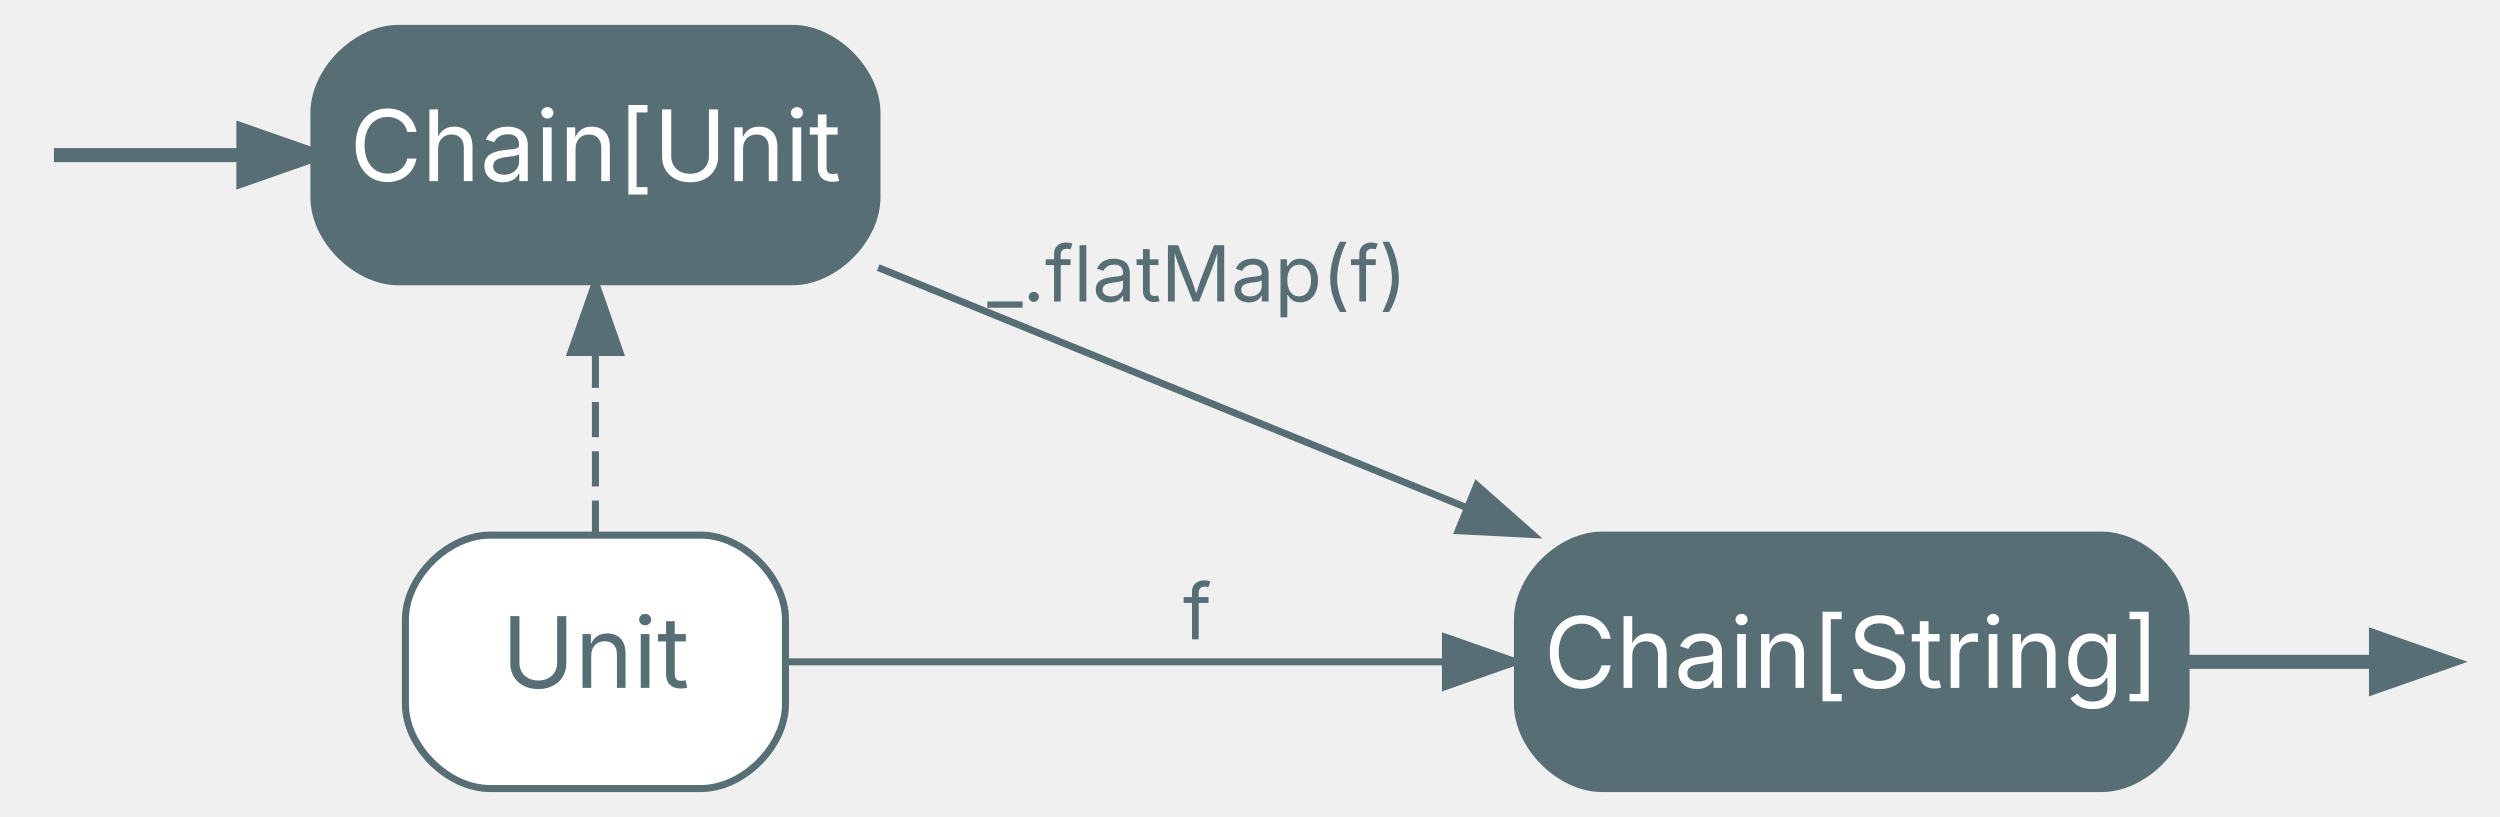
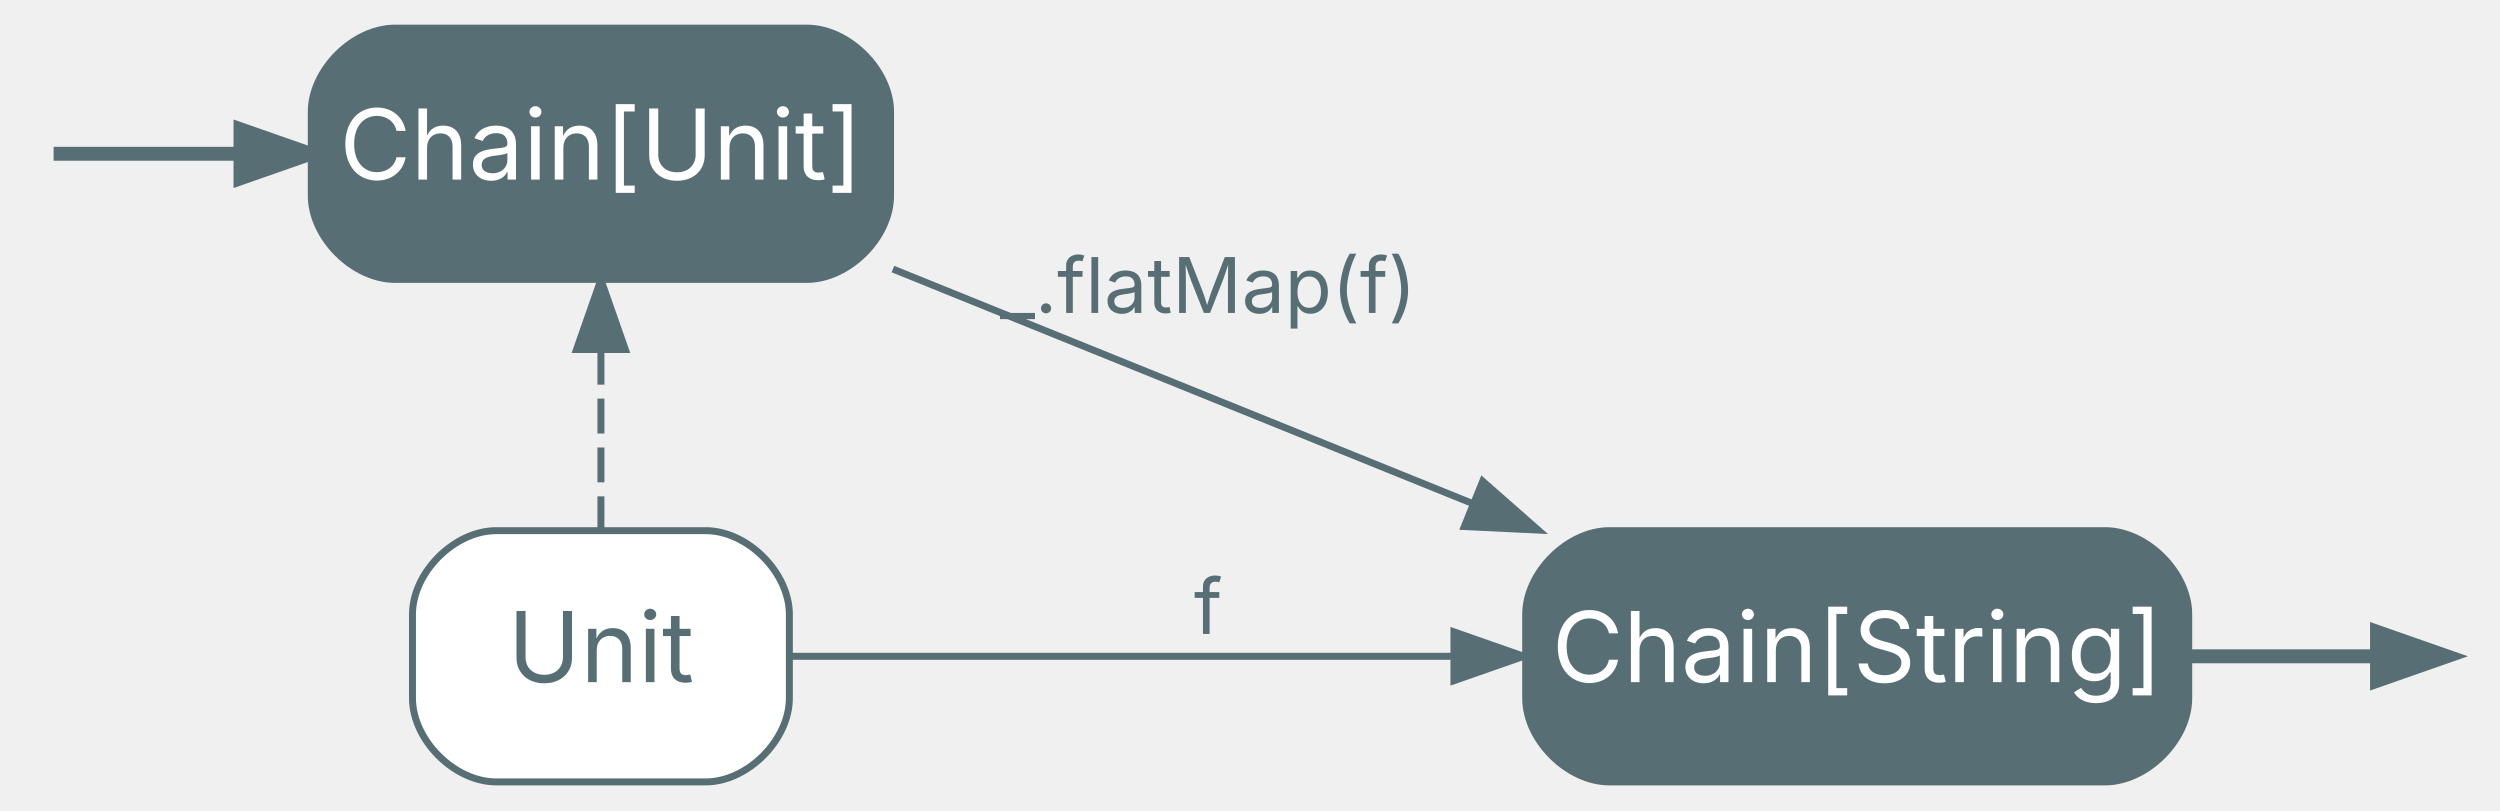
- <svg xmlns="http://www.w3.org/2000/svg" width="355pt" height="116pt" viewBox="0.00 0.00 355.20 116.00">
+ <svg xmlns="http://www.w3.org/2000/svg" width="358pt" height="116pt" viewBox="0.00 0.00 358.20 116.00">
  <g id="graph0" class="graph" transform="scale(1 1) rotate(0) translate(4 112)">
    <g id="node5" class="node start">
-       <path fill="#586e75" stroke="#586e75" d="M108.6,-108C108.6,-108 52.6,-108 52.6,-108 46.6,-108 40.6,-102 40.6,-96 40.6,-96 40.6,-84 40.6,-84 40.6,-78 46.6,-72 52.6,-72 52.6,-72 108.6,-72 108.6,-72 114.6,-72 120.6,-78 120.6,-84 120.6,-84 120.6,-96 120.6,-96 120.6,-102 114.6,-108 108.6,-108" />
-       <text text-anchor="middle" x="80.6" y="-86.3" font-family="Inter,Arial" font-size="14.00" fill="#ffffff">Chain[Unit</text>
+       <path fill="#586e75" stroke="#586e75" d="M111.6,-108C111.6,-108 52.6,-108 52.6,-108 46.6,-108 40.6,-102 40.6,-96 40.6,-96 40.6,-84 40.6,-84 40.6,-78 46.6,-72 52.6,-72 52.6,-72 111.6,-72 111.6,-72 117.6,-72 123.6,-78 123.6,-84 123.6,-84 123.6,-96 123.6,-96 123.6,-102 117.6,-108 111.6,-108" />
+       <text text-anchor="middle" x="82.1" y="-86.3" font-family="Inter,Arial" font-size="14.00" fill="#ffffff">Chain[Unit]</text>
    </g>
    <g id="edge4" class="edge start">
-       <path fill="none" stroke="#586e75" stroke-width="2" d="M3.66,-90C6.73,-90 17.61,-90 30.22,-90" />
-       <polygon fill="#586e75" stroke="#586e75" stroke-width="2" points="30.58,-93.5 40.58,-90 30.58,-86.5 30.58,-93.5" />
+       <path fill="none" stroke="#586e75" stroke-width="2" d="M3.68,-90C6.76,-90 17.53,-90 30.1,-90" />
+       <polygon fill="#586e75" stroke="#586e75" stroke-width="2" points="30.46,-93.5 40.46,-90 30.46,-86.5 30.46,-93.5" />
    </g>
    <g id="node3" class="node">
-       <path fill="#ffffff" stroke="#586e75" d="M95.6,-36C95.6,-36 65.6,-36 65.6,-36 59.6,-36 53.6,-30 53.6,-24 53.6,-24 53.6,-12 53.6,-12 53.6,-6 59.6,0 65.6,0 65.6,0 95.6,0 95.6,0 101.6,0 107.6,-6 107.6,-12 107.6,-12 107.6,-24 107.6,-24 107.6,-30 101.6,-36 95.6,-36" />
-       <text text-anchor="middle" x="80.6" y="-14.3" font-family="Inter,Arial" font-size="14.00" fill="#586e75">Unit</text>
+       <path fill="#ffffff" stroke="#586e75" d="M97.1,-36C97.1,-36 67.1,-36 67.1,-36 61.1,-36 55.1,-30 55.1,-24 55.1,-24 55.1,-12 55.1,-12 55.1,-6 61.1,0 67.1,0 67.1,0 97.1,0 97.1,0 103.1,0 109.1,-6 109.1,-12 109.1,-12 109.1,-24 109.1,-24 109.1,-30 103.1,-36 97.1,-36" />
+       <text text-anchor="middle" x="82.1" y="-14.3" font-family="Inter,Arial" font-size="14.00" fill="#586e75">Unit</text>
    </g>
    <g id="node4" class="node goal">
-       <path fill="#586e75" stroke="#586e75" d="M294.6,-36C294.6,-36 223.6,-36 223.6,-36 217.6,-36 211.6,-30 211.6,-24 211.6,-24 211.6,-12 211.6,-12 211.6,-6 217.6,0 223.6,0 223.6,0 294.6,0 294.6,0 300.6,0 306.6,-6 306.6,-12 306.6,-12 306.6,-24 306.6,-24 306.6,-30 300.6,-36 294.6,-36" />
-       <text text-anchor="middle" x="259.1" y="-14.3" font-family="Inter,Arial" font-size="14.00" fill="#ffffff">Chain[String]</text>
+       <path fill="#586e75" stroke="#586e75" d="M297.6,-36C297.6,-36 226.6,-36 226.6,-36 220.6,-36 214.6,-30 214.6,-24 214.6,-24 214.6,-12 214.6,-12 214.6,-6 220.6,0 226.6,0 226.6,0 297.6,0 297.6,0 303.6,0 309.6,-6 309.6,-12 309.6,-12 309.6,-24 309.6,-24 309.6,-30 303.6,-36 297.6,-36" />
+       <text text-anchor="middle" x="262.1" y="-14.3" font-family="Inter,Arial" font-size="14.00" fill="#ffffff">Chain[String]</text>
    </g>
    <g id="edge1" class="edge">
-       <path fill="none" stroke="#586e75" d="M107.64,-18C132.11,-18 169.56,-18 200.97,-18" />
-       <polygon fill="#586e75" stroke="#586e75" points="201.37,-21.5 211.37,-18 201.37,-14.5 201.37,-21.5" />
-       <text text-anchor="middle" x="166.1" y="-21.2" font-family="Inter,Arial" font-size="11.00" fill="#586e75">f</text>
+       <path fill="none" stroke="#586e75" d="M109.36,-18C134.23,-18 172.4,-18 204.23,-18" />
+       <polygon fill="#586e75" stroke="#586e75" points="204.32,-21.5 214.32,-18 204.32,-14.5 204.32,-21.5" />
+       <text text-anchor="middle" x="169.1" y="-21.2" font-family="Inter,Arial" font-size="11.00" fill="#586e75">f</text>
    </g>
    <g id="edge5" class="edge goal">
-       <path fill="none" stroke="#586e75" stroke-width="2" d="M306.69,-18C316.68,-18 326.34,-18 333.38,-18" />
-       <polygon fill="#586e75" stroke="#586e75" stroke-width="2" points="333.58,-21.5 343.58,-18 333.58,-14.5 333.58,-21.5" />
+       <path fill="none" stroke="#586e75" stroke-width="2" d="M309.69,-18C319.68,-18 329.34,-18 336.38,-18" />
+       <polygon fill="#586e75" stroke="#586e75" stroke-width="2" points="336.58,-21.5 346.58,-18 336.58,-14.5 336.58,-21.5" />
    </g>
    <g id="edge3" class="edge lift">
-       <path fill="none" stroke="#586e75" stroke-dasharray="5,2" d="M80.6,-61.92C80.6,-53.37 80.6,-44.83 80.6,-36.28" />
-       <polygon fill="#586e75" stroke="#586e75" points="77.1,-61.95 80.6,-71.95 84.1,-61.95 77.1,-61.95" />
+       <path fill="none" stroke="#586e75" stroke-dasharray="5,2" d="M82.1,-61.92C82.1,-53.37 82.1,-44.83 82.1,-36.28" />
+       <polygon fill="#586e75" stroke="#586e75" points="78.6,-61.95 82.1,-71.95 85.6,-61.95 78.6,-61.95" />
    </g>
    <g id="edge2" class="edge">
-       <path fill="none" stroke="#586e75" d="M120.77,-74.02C145.39,-63.98 177.48,-50.89 204.45,-39.88" />
-       <polygon fill="#586e75" stroke="#586e75" points="205.82,-43.11 213.76,-36.09 203.18,-36.63 205.82,-43.11" />
-       <text text-anchor="middle" x="166.1" y="-69.2" font-family="Inter,Arial" font-size="11.00" fill="#586e75">_.flatMap(f)</text>
+       <path fill="none" stroke="#586e75" d="M123.94,-73.48C148.53,-63.54 180.14,-50.75 206.81,-39.96" />
+       <polygon fill="#586e75" stroke="#586e75" points="208.44,-43.08 216.4,-36.08 205.81,-36.59 208.44,-43.08" />
+       <text text-anchor="middle" x="169.1" y="-67.2" font-family="Inter,Arial" font-size="11.00" fill="#586e75">_.flatMap(f)</text>
    </g>
  </g>
</svg>
